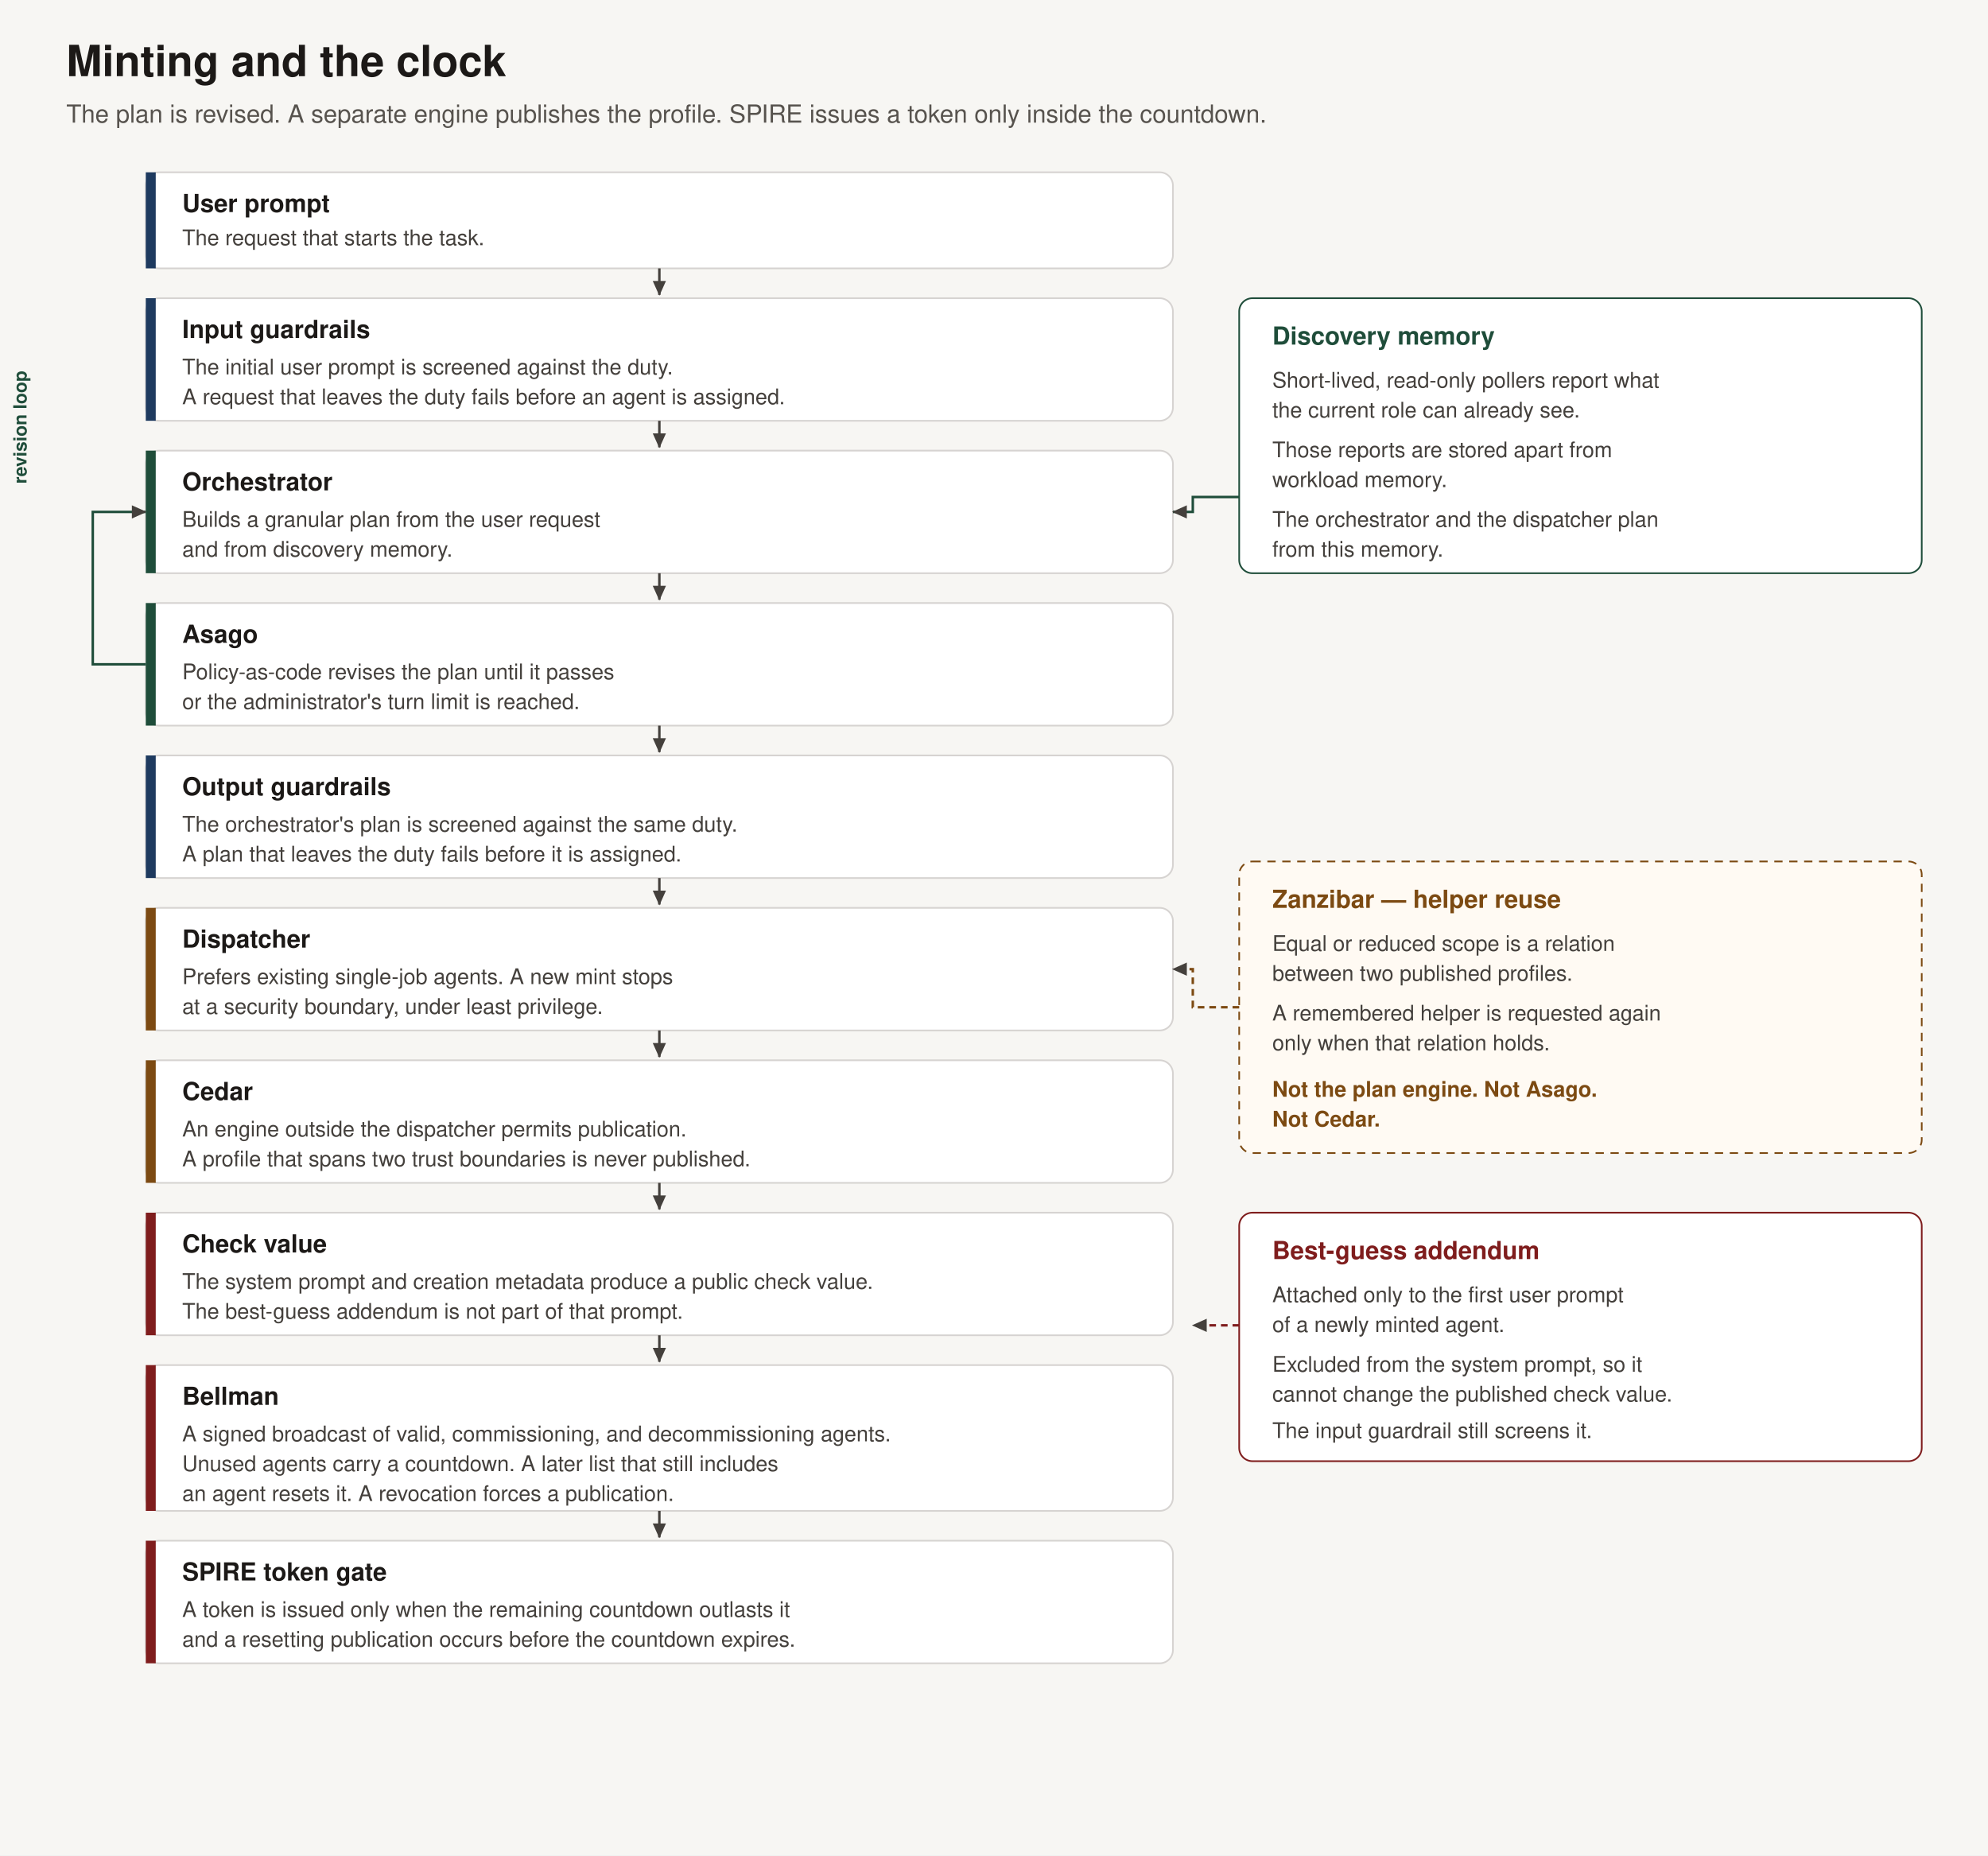
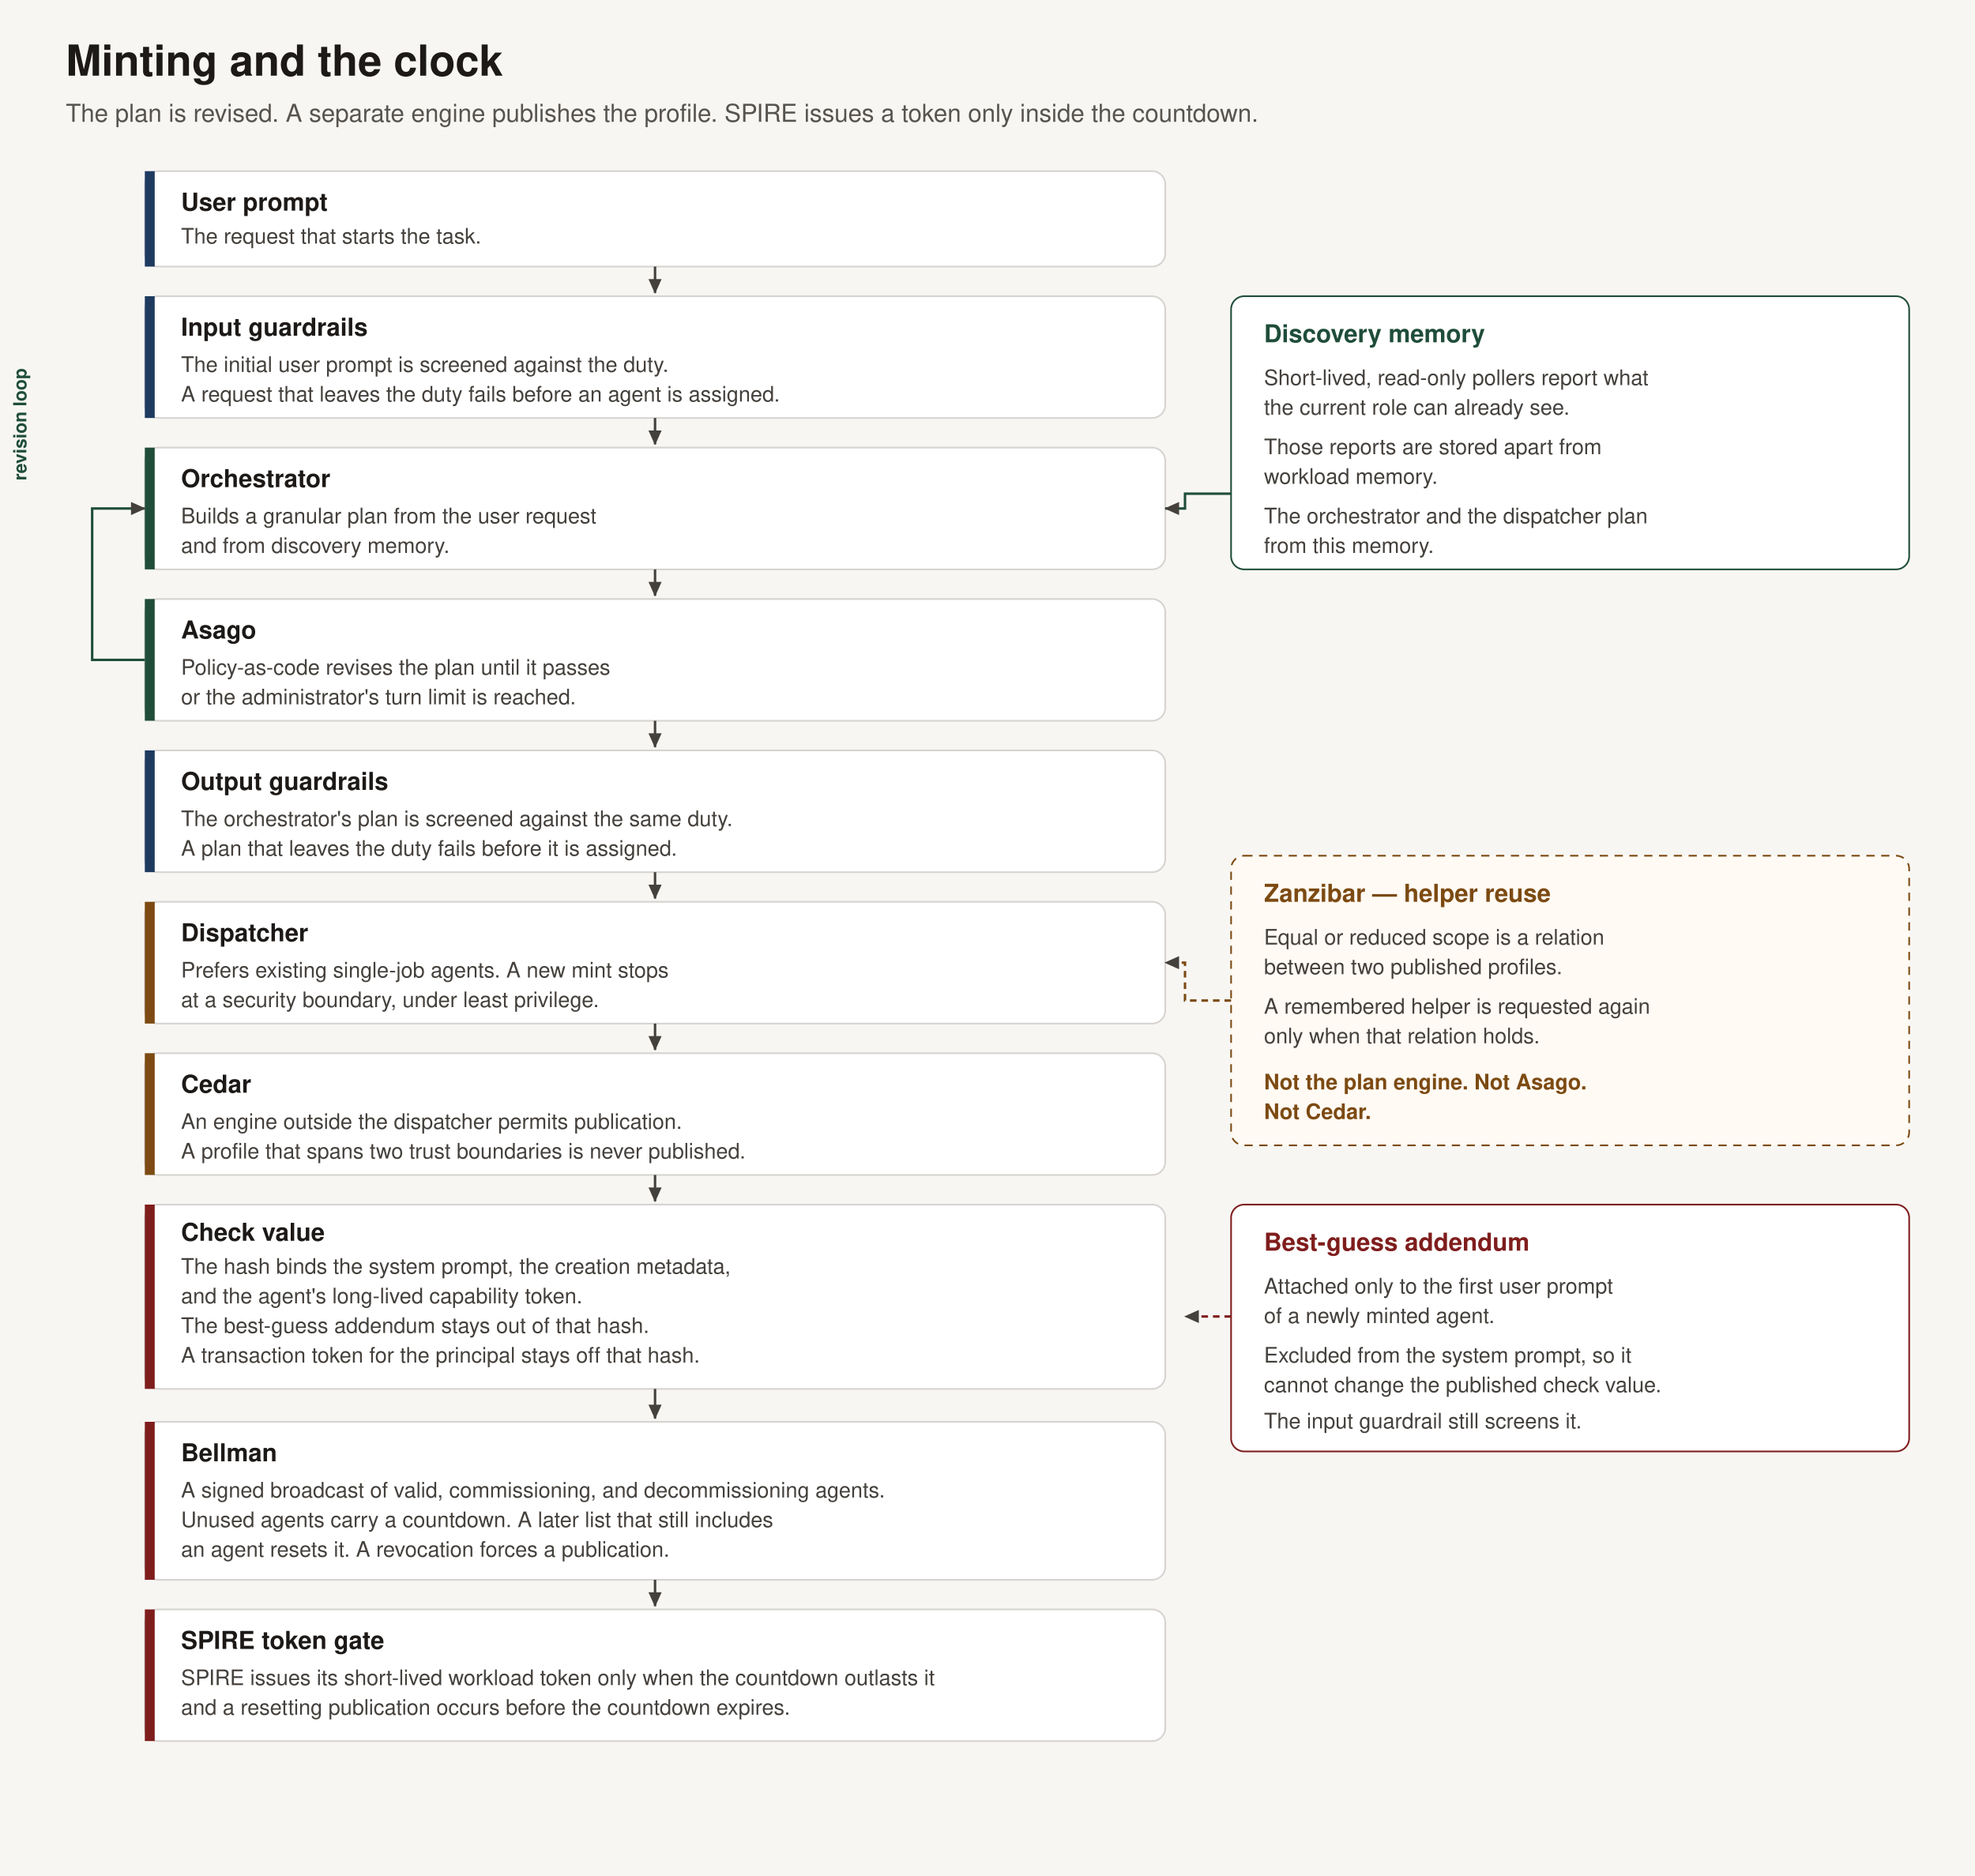
- <svg xmlns="http://www.w3.org/2000/svg" viewBox="0 0 1200 1120" role="img" aria-labelledby="title desc" font-family="Helvetica, Arial, sans-serif">
-   <rect width="1200" height="1120" fill="#f7f6f3" />
+ <svg xmlns="http://www.w3.org/2000/svg" viewBox="0 0 1200 1140" role="img" aria-labelledby="title desc" font-family="Helvetica, Arial, sans-serif">
+   <rect width="1200" height="1140" fill="#f7f6f3" />
  <text x="40" y="46" fill="#1c1917" font-size="26" font-weight="700">Minting and the clock</text>
  <text x="40" y="74" fill="#57534e" font-size="15">The plan is revised. A separate engine publishes the profile. SPIRE issues a token only inside the countdown.</text>
  <defs>
    <marker id="arrow" viewBox="0 0 10 10" refX="8" refY="5" markerWidth="7" markerHeight="7" orient="auto-start-reverse">
      <path d="M 0 1.2 L 8.5 5 L 0 8.8 Z" fill="#44403c" />
    </marker>
  </defs>
  <g>
    <rect x="88" y="104" width="620" height="58" rx="8" fill="#ffffff" stroke="#d6d3d1" />
    <rect x="88" y="104" width="6" height="58" fill="#1e3a5f" />
    <text x="110" y="128" fill="#1c1917" font-size="15" font-weight="700">User prompt</text>
    <text x="110" y="148" fill="#44403c" font-size="13">The request that starts the task.</text>
  </g>
  <line x1="398" y1="162" x2="398" y2="178" stroke="#44403c" stroke-width="1.5" marker-end="url(#arrow)" />
  <g>
    <rect x="88" y="180" width="620" height="74" rx="8" fill="#ffffff" stroke="#d6d3d1" />
    <rect x="88" y="180" width="6" height="74" fill="#1e3a5f" />
    <text x="110" y="204" fill="#1c1917" font-size="15" font-weight="700">Input guardrails</text>
    <text x="110" y="226" fill="#44403c" font-size="13">The initial user prompt is screened against the duty.</text>
    <text x="110" y="244" fill="#44403c" font-size="13">A request that leaves the duty fails before an agent is assigned.</text>
  </g>
  <line x1="398" y1="254" x2="398" y2="270" stroke="#44403c" stroke-width="1.5" marker-end="url(#arrow)" />
  <g>
    <rect x="88" y="272" width="620" height="74" rx="8" fill="#ffffff" stroke="#d6d3d1" />
    <rect x="88" y="272" width="6" height="74" fill="#1f4d3a" />
    <text x="110" y="296" fill="#1c1917" font-size="15" font-weight="700">Orchestrator</text>
    <text x="110" y="318" fill="#44403c" font-size="13">Builds a granular plan from the user request</text>
    <text x="110" y="336" fill="#44403c" font-size="13">and from discovery memory.</text>
  </g>
  <line x1="398" y1="346" x2="398" y2="362" stroke="#44403c" stroke-width="1.5" marker-end="url(#arrow)" />
  <g>
    <rect x="88" y="364" width="620" height="74" rx="8" fill="#ffffff" stroke="#d6d3d1" />
    <rect x="88" y="364" width="6" height="74" fill="#1f4d3a" />
    <text x="110" y="388" fill="#1c1917" font-size="15" font-weight="700">Asago</text>
    <text x="110" y="410" fill="#44403c" font-size="13">Policy-as-code revises the plan until it passes</text>
    <text x="110" y="428" fill="#44403c" font-size="13">or the administrator's turn limit is reached.</text>
  </g>
  <path d="M88 401 H56 V309 H88" fill="none" stroke="#1f4d3a" stroke-width="1.5" marker-end="url(#arrow)" />
  <text x="16" y="292" fill="#1f4d3a" font-size="11" font-weight="700" transform="rotate(-90 16 292)">revision loop</text>
  <line x1="398" y1="438" x2="398" y2="454" stroke="#44403c" stroke-width="1.5" marker-end="url(#arrow)" />
  <g>
    <rect x="88" y="456" width="620" height="74" rx="8" fill="#ffffff" stroke="#d6d3d1" />
    <rect x="88" y="456" width="6" height="74" fill="#1e3a5f" />
    <text x="110" y="480" fill="#1c1917" font-size="15" font-weight="700">Output guardrails</text>
    <text x="110" y="502" fill="#44403c" font-size="13">The orchestrator's plan is screened against the same duty.</text>
    <text x="110" y="520" fill="#44403c" font-size="13">A plan that leaves the duty fails before it is assigned.</text>
  </g>
  <line x1="398" y1="530" x2="398" y2="546" stroke="#44403c" stroke-width="1.5" marker-end="url(#arrow)" />
  <g>
    <rect x="88" y="548" width="620" height="74" rx="8" fill="#ffffff" stroke="#d6d3d1" />
    <rect x="88" y="548" width="6" height="74" fill="#7c4a12" />
    <text x="110" y="572" fill="#1c1917" font-size="15" font-weight="700">Dispatcher</text>
    <text x="110" y="594" fill="#44403c" font-size="13">Prefers existing single-job agents. A new mint stops</text>
    <text x="110" y="612" fill="#44403c" font-size="13">at a security boundary, under least privilege.</text>
  </g>
  <line x1="398" y1="622" x2="398" y2="638" stroke="#44403c" stroke-width="1.5" marker-end="url(#arrow)" />
  <g>
    <rect x="88" y="640" width="620" height="74" rx="8" fill="#ffffff" stroke="#d6d3d1" />
    <rect x="88" y="640" width="6" height="74" fill="#7c4a12" />
    <text x="110" y="664" fill="#1c1917" font-size="15" font-weight="700">Cedar</text>
    <text x="110" y="686" fill="#44403c" font-size="13">An engine outside the dispatcher permits publication.</text>
    <text x="110" y="704" fill="#44403c" font-size="13">A profile that spans two trust boundaries is never published.</text>
  </g>
  <line x1="398" y1="714" x2="398" y2="730" stroke="#44403c" stroke-width="1.5" marker-end="url(#arrow)" />
  <g>
-     <rect x="88" y="732" width="620" height="74" rx="8" fill="#ffffff" stroke="#d6d3d1" />
-     <rect x="88" y="732" width="6" height="74" fill="#7f1d1d" />
-     <text x="110" y="756" fill="#1c1917" font-size="15" font-weight="700">Check value</text>
-     <text x="110" y="778" fill="#44403c" font-size="13">The system prompt and creation metadata produce a public check value.</text>
-     <text x="110" y="796" fill="#44403c" font-size="13">The best-guess addendum is not part of that prompt.</text>
+     <rect x="88" y="732" width="620" height="112" rx="8" fill="#ffffff" stroke="#d6d3d1" />
+     <rect x="88" y="732" width="6" height="112" fill="#7f1d1d" />
+     <text x="110" y="754" fill="#1c1917" font-size="15" font-weight="700">Check value</text>
+     <text x="110" y="774" fill="#44403c" font-size="13">The hash binds the system prompt, the creation metadata,</text>
+     <text x="110" y="792" fill="#44403c" font-size="13">and the agent's long-lived capability token.</text>
+     <text x="110" y="810" fill="#44403c" font-size="13">The best-guess addendum stays out of that hash.</text>
+     <text x="110" y="828" fill="#44403c" font-size="13">A transaction token for the principal stays off that hash.</text>
  </g>
-   <line x1="398" y1="806" x2="398" y2="822" stroke="#44403c" stroke-width="1.5" marker-end="url(#arrow)" />
+   <line x1="398" y1="844" x2="398" y2="862" stroke="#44403c" stroke-width="1.5" marker-end="url(#arrow)" />
  <g>
-     <rect x="88" y="824" width="620" height="88" rx="8" fill="#ffffff" stroke="#d6d3d1" />
-     <rect x="88" y="824" width="6" height="88" fill="#7f1d1d" />
-     <text x="110" y="848" fill="#1c1917" font-size="15" font-weight="700">Bellman</text>
-     <text x="110" y="870" fill="#44403c" font-size="13">A signed broadcast of valid, commissioning, and decommissioning agents.</text>
-     <text x="110" y="888" fill="#44403c" font-size="13">Unused agents carry a countdown. A later list that still includes</text>
-     <text x="110" y="906" fill="#44403c" font-size="13">an agent resets it. A revocation forces a publication.</text>
+     <rect x="88" y="864" width="620" height="96" rx="8" fill="#ffffff" stroke="#d6d3d1" />
+     <rect x="88" y="864" width="6" height="96" fill="#7f1d1d" />
+     <text x="110" y="888" fill="#1c1917" font-size="15" font-weight="700">Bellman</text>
+     <text x="110" y="910" fill="#44403c" font-size="13">A signed broadcast of valid, commissioning, and decommissioning agents.</text>
+     <text x="110" y="928" fill="#44403c" font-size="13">Unused agents carry a countdown. A later list that still includes</text>
+     <text x="110" y="946" fill="#44403c" font-size="13">an agent resets it. A revocation forces a publication.</text>
  </g>
-   <line x1="398" y1="912" x2="398" y2="928" stroke="#44403c" stroke-width="1.5" marker-end="url(#arrow)" />
+   <line x1="398" y1="960" x2="398" y2="976" stroke="#44403c" stroke-width="1.5" marker-end="url(#arrow)" />
  <g>
-     <rect x="88" y="930" width="620" height="74" rx="8" fill="#ffffff" stroke="#d6d3d1" />
-     <rect x="88" y="930" width="6" height="74" fill="#7f1d1d" />
-     <text x="110" y="954" fill="#1c1917" font-size="15" font-weight="700">SPIRE token gate</text>
-     <text x="110" y="976" fill="#44403c" font-size="13">A token is issued only when the remaining countdown outlasts it</text>
-     <text x="110" y="994" fill="#44403c" font-size="13">and a resetting publication occurs before the countdown expires.</text>
+     <rect x="88" y="978" width="620" height="80" rx="8" fill="#ffffff" stroke="#d6d3d1" />
+     <rect x="88" y="978" width="6" height="80" fill="#7f1d1d" />
+     <text x="110" y="1002" fill="#1c1917" font-size="15" font-weight="700">SPIRE token gate</text>
+     <text x="110" y="1024" fill="#44403c" font-size="13">SPIRE issues its short-lived workload token only when the countdown outlasts it</text>
+     <text x="110" y="1042" fill="#44403c" font-size="13">and a resetting publication occurs before the countdown expires.</text>
  </g>
  <g>
    <rect x="748" y="180" width="412" height="166" rx="8" fill="#ffffff" stroke="#1f4d3a" />
    <text x="768" y="208" fill="#1f4d3a" font-size="15" font-weight="700">Discovery memory</text>
    <text x="768" y="234" fill="#44403c" font-size="13">Short-lived, read-only pollers report what</text>
    <text x="768" y="252" fill="#44403c" font-size="13">the current role can already see.</text>
    <text x="768" y="276" fill="#44403c" font-size="13">Those reports are stored apart from</text>
    <text x="768" y="294" fill="#44403c" font-size="13">workload memory.</text>
    <text x="768" y="318" fill="#44403c" font-size="13">The orchestrator and the dispatcher plan</text>
    <text x="768" y="336" fill="#44403c" font-size="13">from this memory.</text>
  </g>
  <path d="M748 300 H720 V309 H708" fill="none" stroke="#1f4d3a" stroke-width="1.5" marker-end="url(#arrow)" />
  <g>
    <rect x="748" y="732" width="412" height="150" rx="8" fill="#ffffff" stroke="#7f1d1d" />
    <text x="768" y="760" fill="#7f1d1d" font-size="15" font-weight="700">Best-guess addendum</text>
    <text x="768" y="786" fill="#44403c" font-size="13">Attached only to the first user prompt</text>
    <text x="768" y="804" fill="#44403c" font-size="13">of a newly minted agent.</text>
    <text x="768" y="828" fill="#44403c" font-size="13">Excluded from the system prompt, so it</text>
    <text x="768" y="846" fill="#44403c" font-size="13">cannot change the published check value.</text>
    <text x="768" y="868" fill="#44403c" font-size="13">The input guardrail still screens it.</text>
  </g>
  <path d="M748 800 H720" fill="none" stroke="#7f1d1d" stroke-width="1.5" stroke-dasharray="4 3" marker-end="url(#arrow)" />
  <g>
    <rect x="748" y="520" width="412" height="176" rx="8" fill="#fffaf3" stroke="#7c4a12" stroke-dasharray="5 4" />
    <text x="768" y="548" fill="#7c4a12" font-size="15" font-weight="700">Zanzibar — helper reuse</text>
    <text x="768" y="574" fill="#44403c" font-size="13">Equal or reduced scope is a relation</text>
    <text x="768" y="592" fill="#44403c" font-size="13">between two published profiles.</text>
    <text x="768" y="616" fill="#44403c" font-size="13">A remembered helper is requested again</text>
    <text x="768" y="634" fill="#44403c" font-size="13">only when that relation holds.</text>
    <text x="768" y="662" fill="#7c4a12" font-size="13" font-weight="700">Not the plan engine. Not Asago.</text>
    <text x="768" y="680" fill="#7c4a12" font-size="13" font-weight="700">Not Cedar.</text>
  </g>
  <path d="M748 608 H720 V585 H708" fill="none" stroke="#7c4a12" stroke-width="1.5" stroke-dasharray="4 3" marker-end="url(#arrow)" />
</svg>
